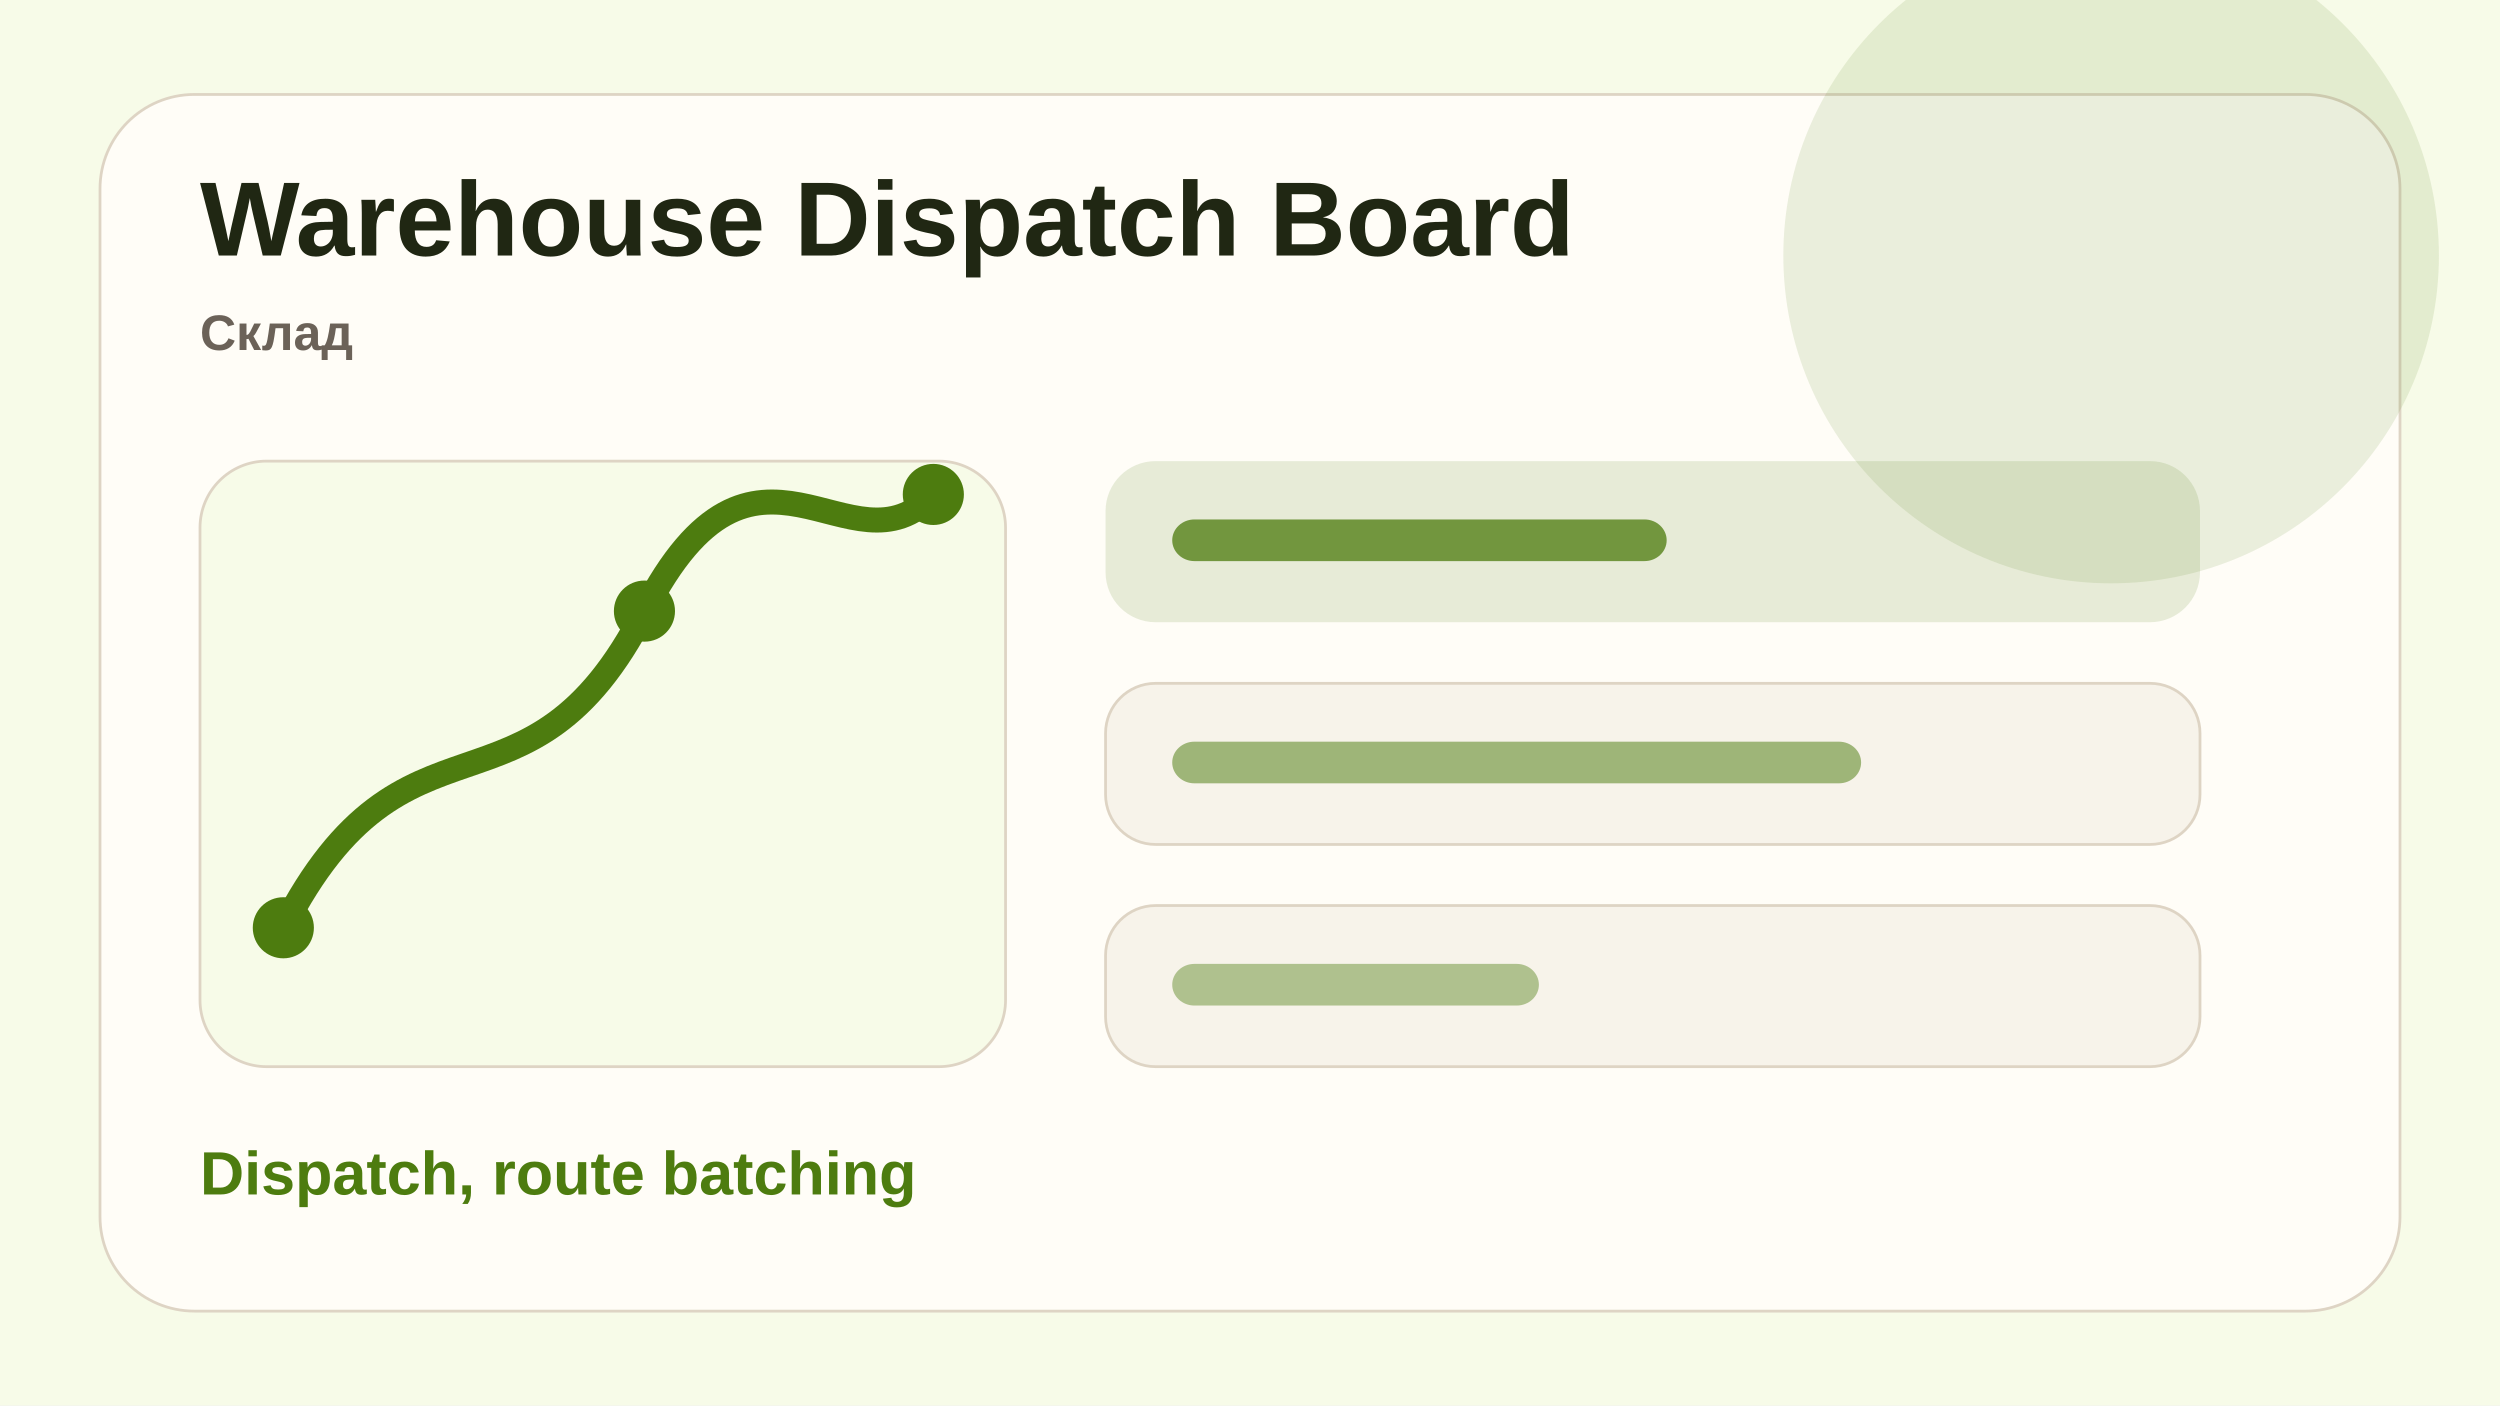
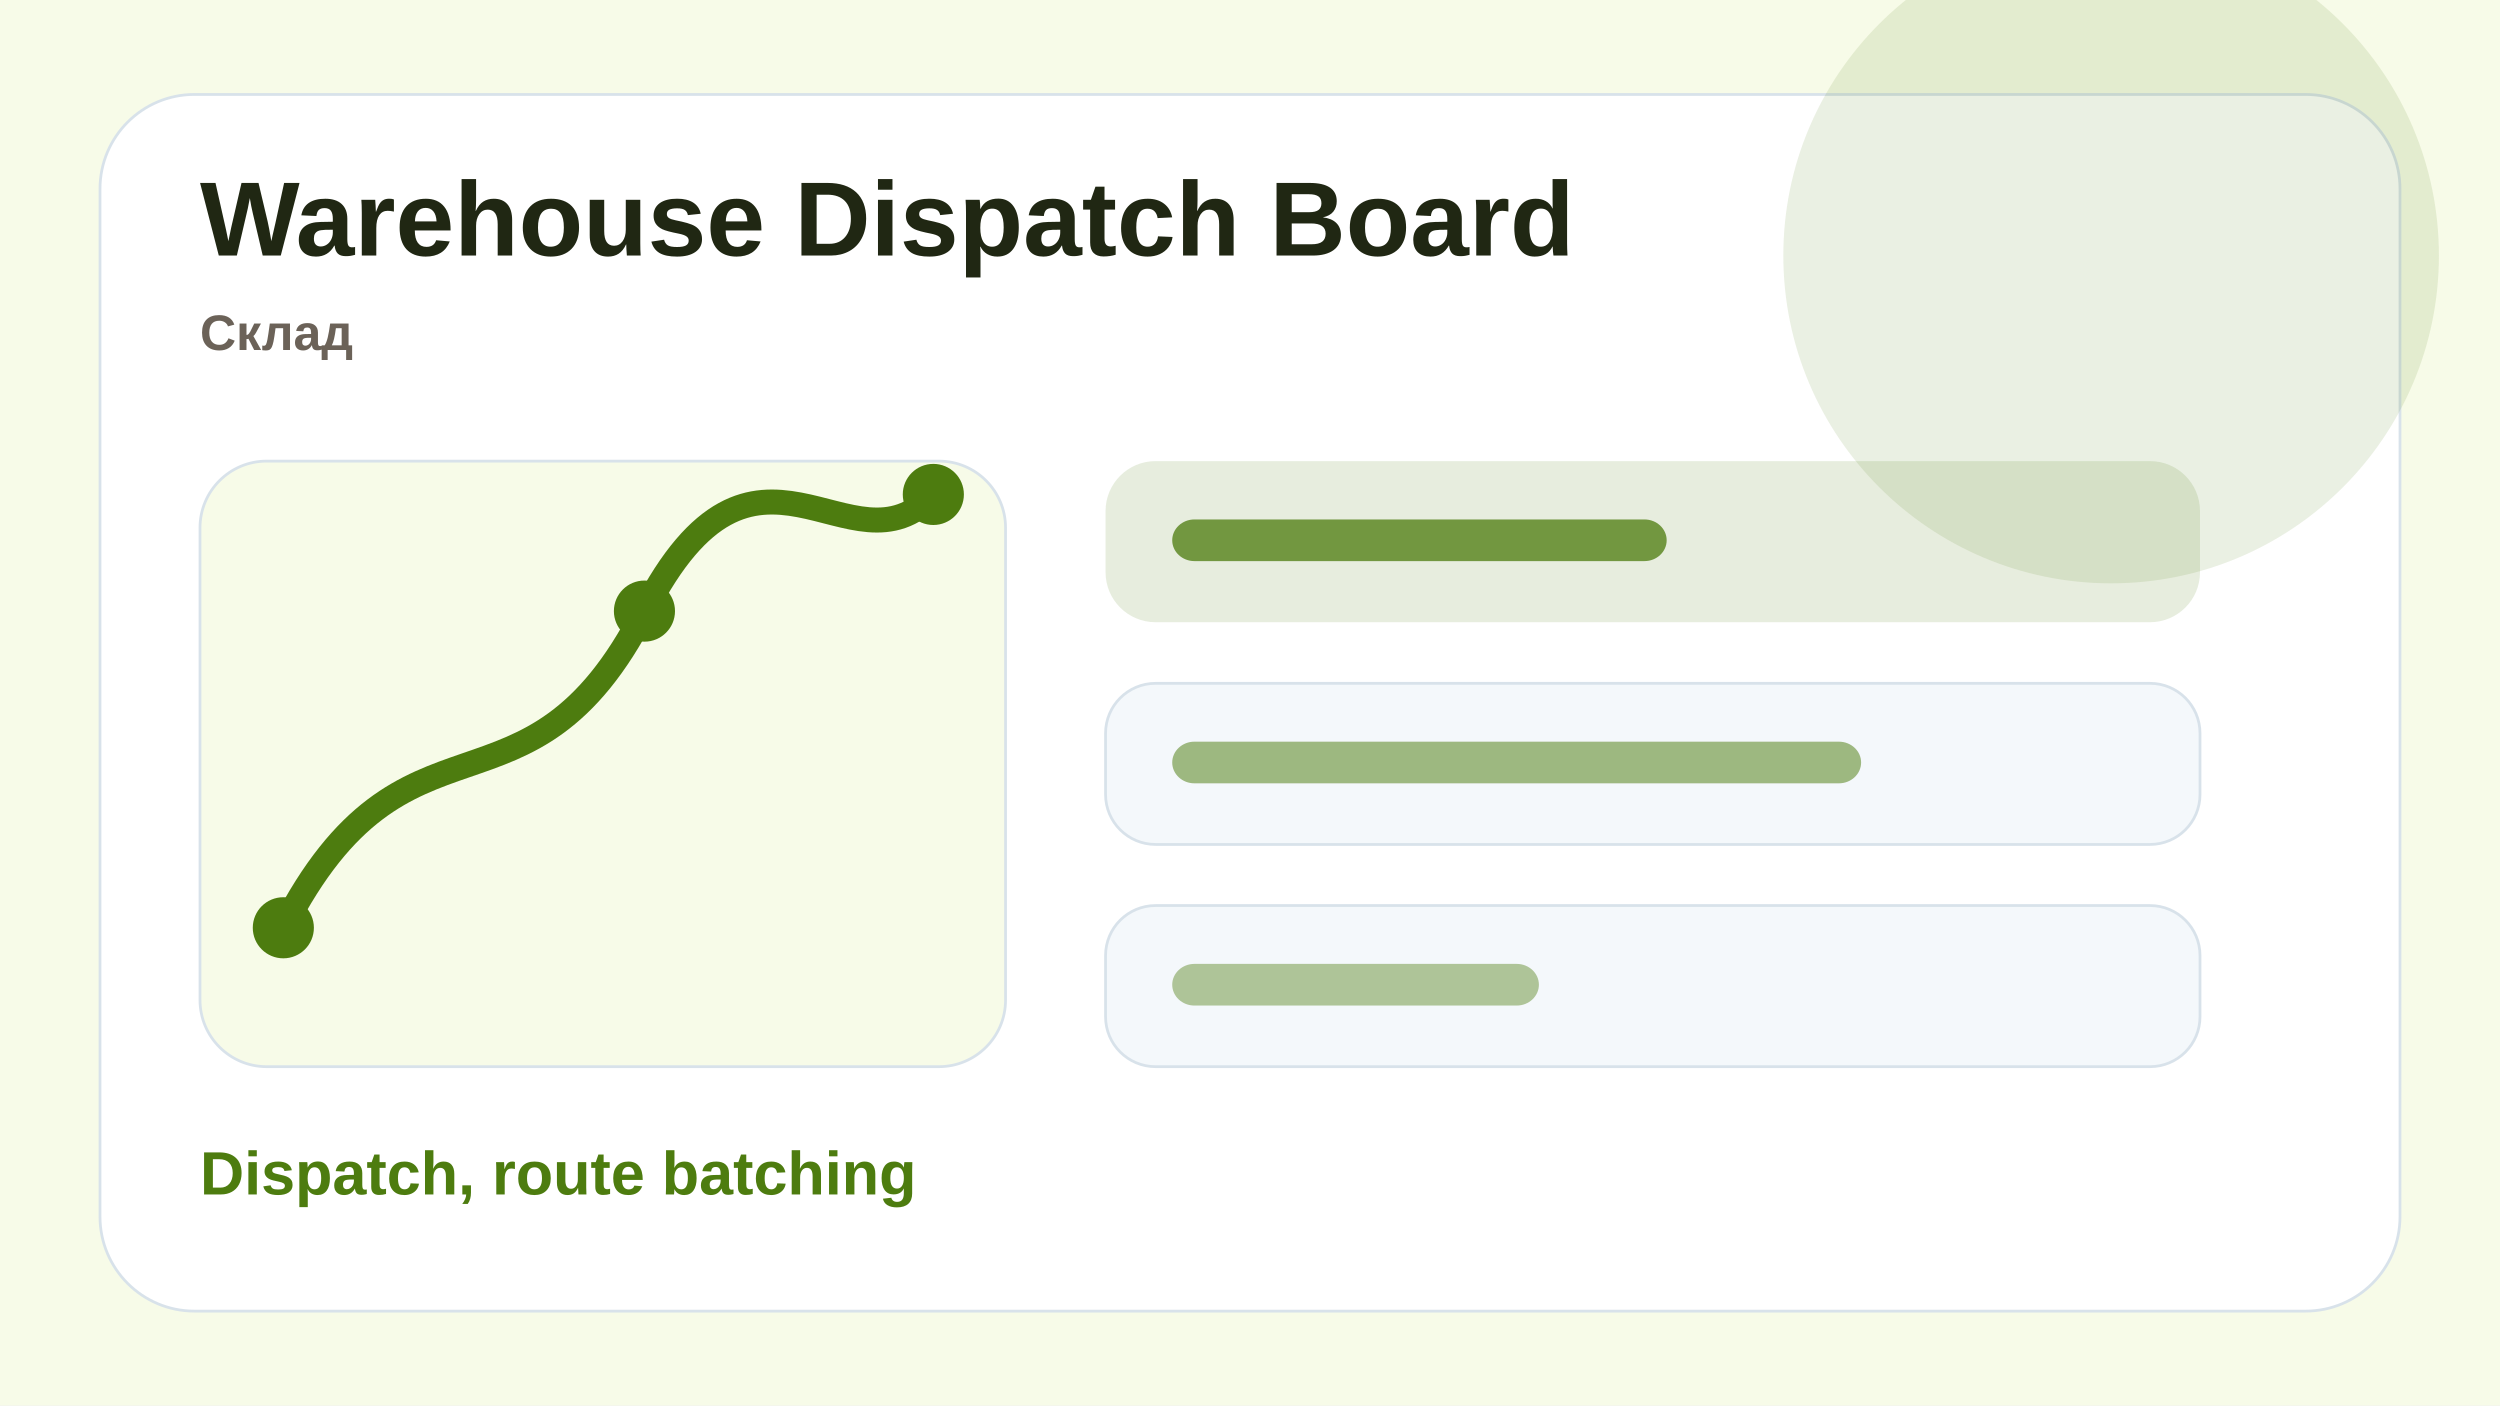
<svg xmlns="http://www.w3.org/2000/svg" width="900" height="506" viewBox="0 0 900 506">
  <rect width="900" height="506" fill="#f7fbe8" />
-   <rect x="36" y="34" width="828" height="438" rx="34" fill="#fffdf7" stroke="#ded4c4" />
+   <rect x="36" y="34" width="828" height="438" rx="34" fill="#ffffff" stroke="#d8e2ea" />
  <circle cx="760" cy="92" r="118" fill="#4d7c0f" opacity=".12" />
  <text x="72" y="92" fill="#202713" font-family="Arial" font-size="38" font-weight="900">Warehouse Dispatch Board</text>
  <text x="72" y="126" fill="#6b6258" font-family="Arial" font-size="18" font-weight="700">Склад</text>
-   <rect x="72" y="166" width="290" height="218" rx="24" fill="#f7fbe8" stroke="#ded4c4" />
+   <rect x="72" y="166" width="290" height="218" rx="24" fill="#f7fbe8" stroke="#d8e2ea" />
  <rect x="398" y="166" width="394" height="58" rx="18" fill="#4d7c0f" opacity=".14" />
  <rect x="422" y="187" width="178" height="15" rx="8" fill="#4d7c0f" opacity=".76" />
-   <rect x="398" y="246" width="394" height="58" rx="18" fill="#f7f3ea" stroke="#ded4c4" />
+   <rect x="398" y="246" width="394" height="58" rx="18" fill="#f4f8fb" stroke="#d8e2ea" />
  <rect x="422" y="267" width="248" height="15" rx="8" fill="#4d7c0f" opacity=".52" />
-   <rect x="398" y="326" width="394" height="58" rx="18" fill="#f7f3ea" stroke="#ded4c4" />
+   <rect x="398" y="326" width="394" height="58" rx="18" fill="#f4f8fb" stroke="#d8e2ea" />
  <rect x="422" y="347" width="132" height="15" rx="8" fill="#4d7c0f" opacity=".42" />
  <path d="M102 334 C146 248 190 302 232 220 C272 142 306 210 336 178" fill="none" stroke="#4d7c0f" stroke-width="9" stroke-linecap="round" />
  <circle cx="102" cy="334" r="11" fill="#4d7c0f" />
  <circle cx="232" cy="220" r="11" fill="#4d7c0f" />
  <circle cx="336" cy="178" r="11" fill="#4d7c0f" />
  <text x="72" y="430" fill="#4d7c0f" font-family="Arial" font-size="22" font-weight="900">Dispatch, route batching</text>
</svg>
